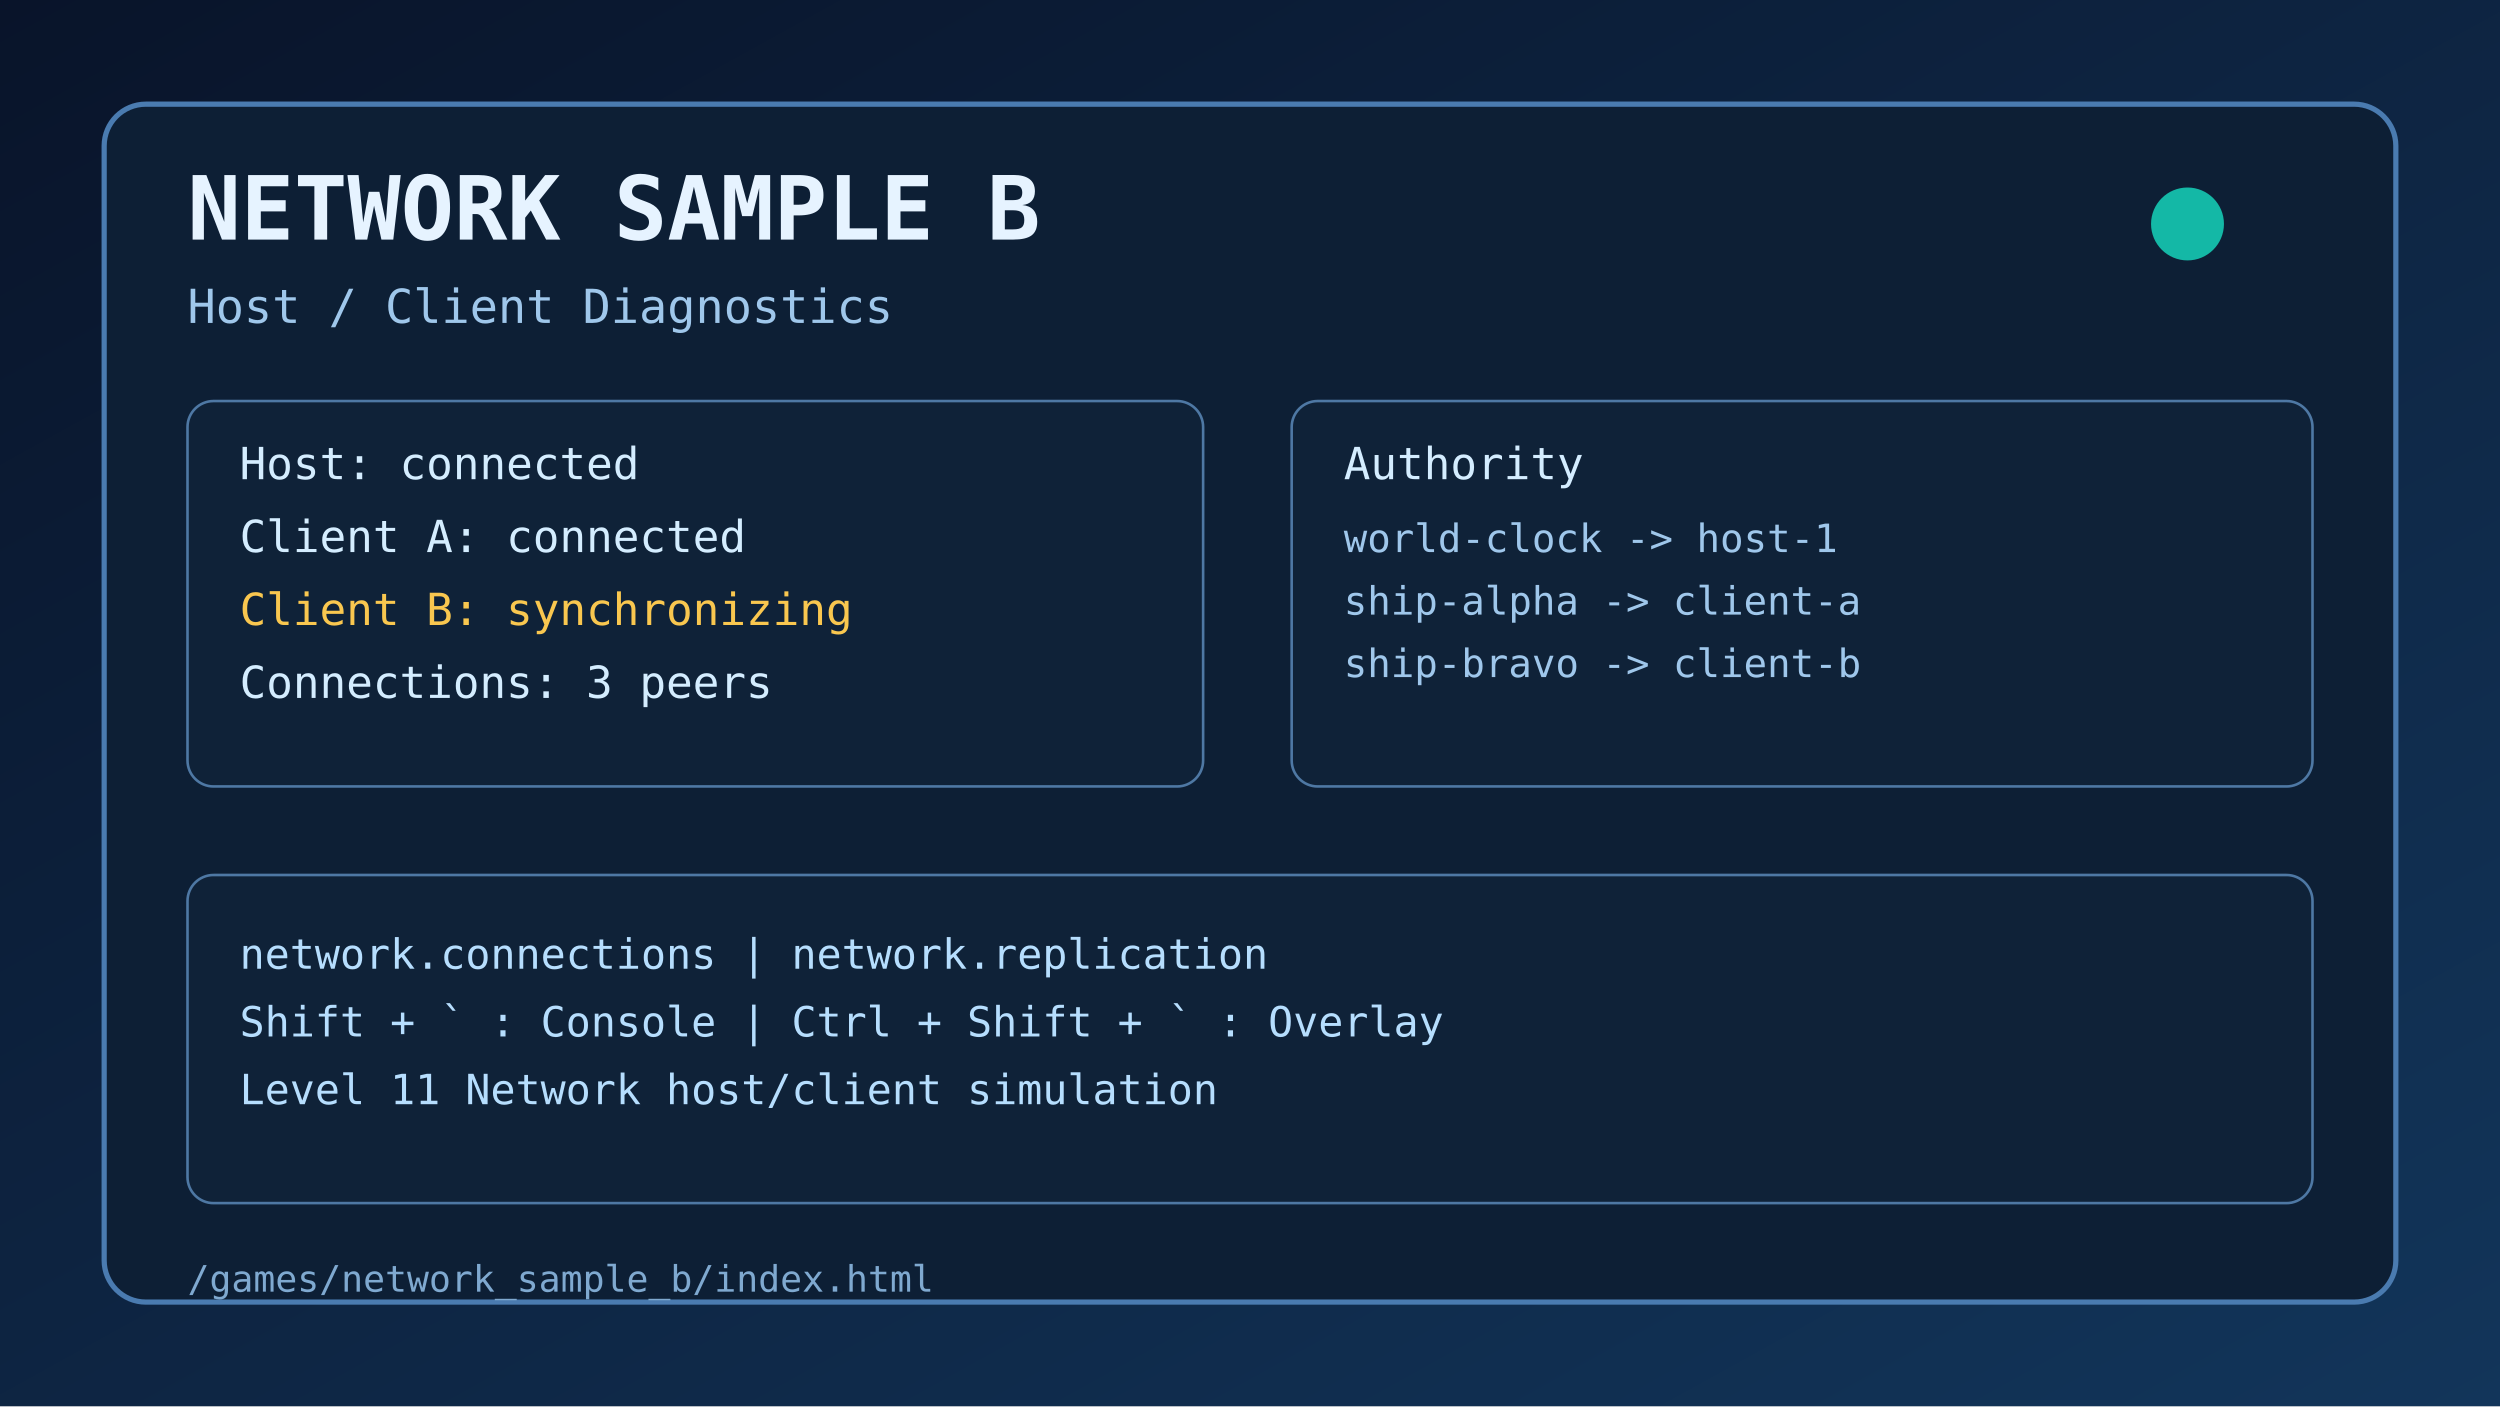
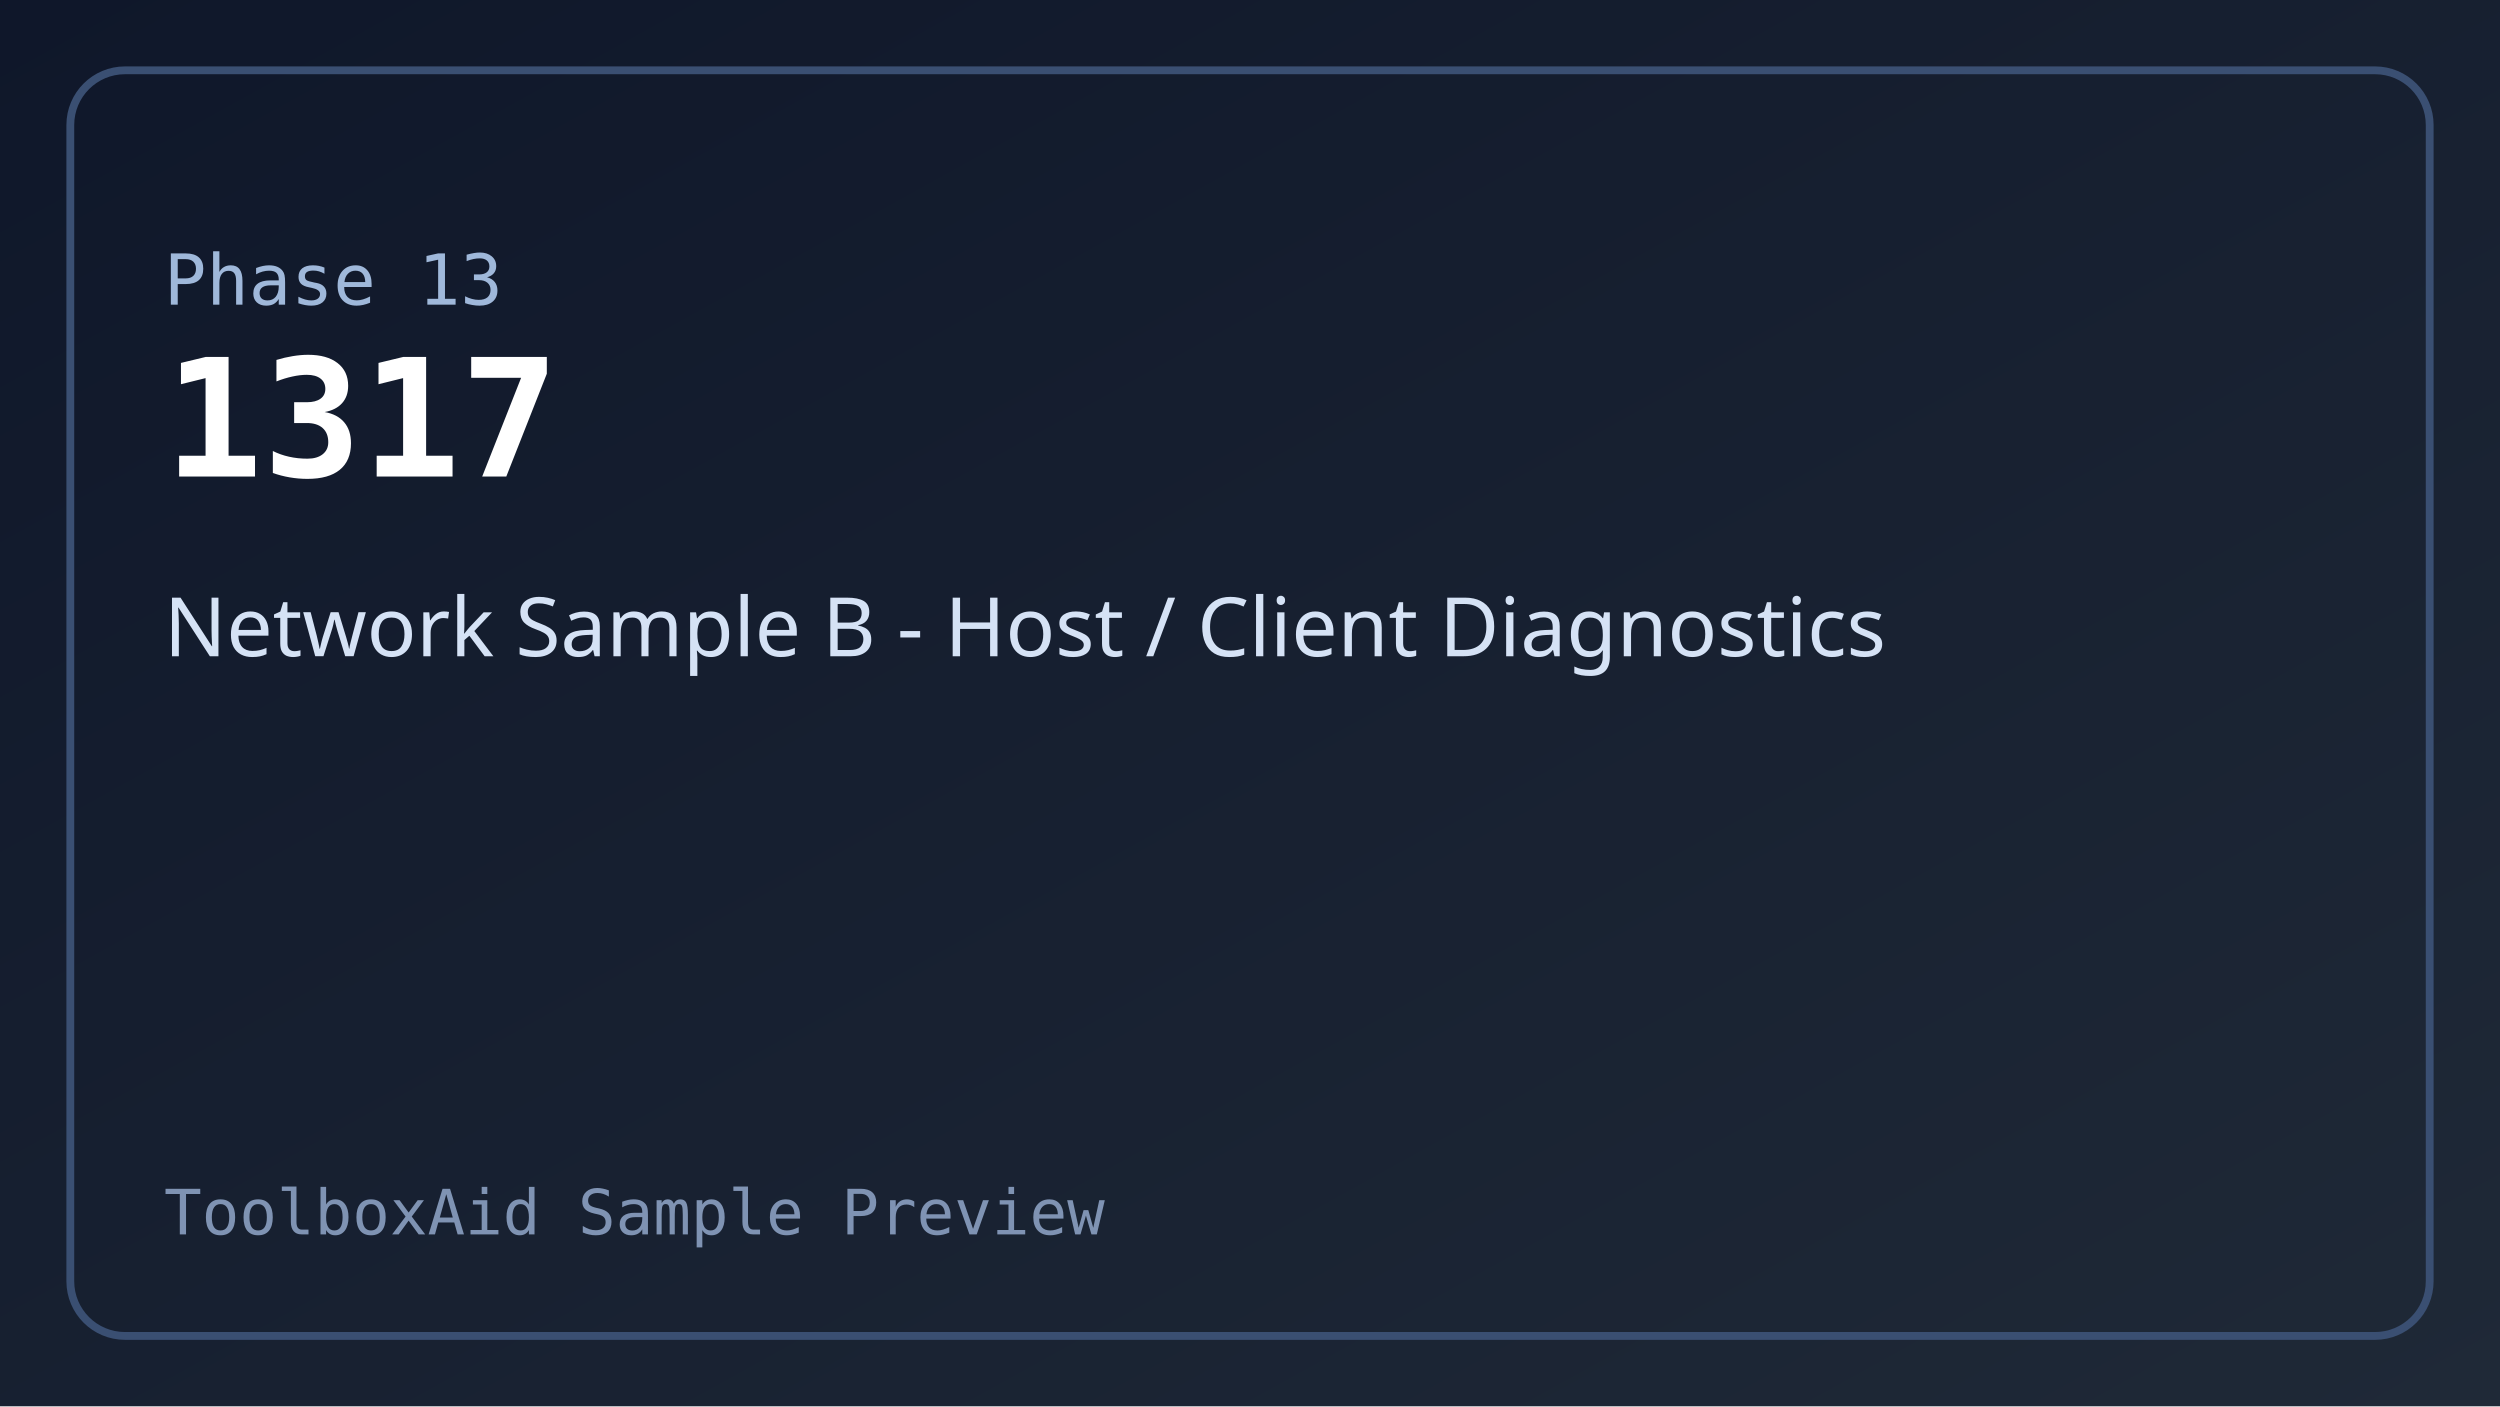
- <svg xmlns="http://www.w3.org/2000/svg" viewBox="0 0 960 540" role="img" aria-labelledby="title desc">
+ <svg xmlns="http://www.w3.org/2000/svg" viewBox="0 0 640 360" role="img" aria-label="Sample preview">
  <defs>
-     <linearGradient id="bg" x1="0" x2="1" y1="0" y2="1">
-       <stop offset="0%" stop-color="#09142a" />
-       <stop offset="100%" stop-color="#12355a" />
+     <linearGradient id="bg" x1="0" y1="0" x2="1" y2="1">
+       <stop offset="0%" stop-color="#0f172a" />
+       <stop offset="100%" stop-color="#1f2937" />
    </linearGradient>
  </defs>
-   <rect width="960" height="540" fill="url(#bg)" />
-   <rect x="40" y="40" width="880" height="460" rx="16" fill="#0d1f35" stroke="#4a7bb0" stroke-width="2" />
-   <text x="72" y="92" fill="#e6f3ff" font-size="34" font-family="monospace" font-weight="700">NETWORK SAMPLE B</text>
-   <text x="72" y="124" fill="#9fc7eb" font-size="18" font-family="monospace">Host / Client Diagnostics</text>
-   <rect x="72" y="154" width="390" height="148" rx="10" fill="#0f2238" stroke="#4e78a4" />
-   <text x="92" y="184" fill="#d4edff" font-size="17" font-family="monospace">Host: connected</text>
-   <text x="92" y="212" fill="#d4edff" font-size="17" font-family="monospace">Client A: connected</text>
-   <text x="92" y="240" fill="#f9c74f" font-size="17" font-family="monospace">Client B: synchronizing</text>
-   <text x="92" y="268" fill="#d4edff" font-size="17" font-family="monospace">Connections: 3 peers</text>
-   <rect x="496" y="154" width="392" height="148" rx="10" fill="#0f2238" stroke="#4e78a4" />
-   <text x="516" y="184" fill="#d4edff" font-size="17" font-family="monospace">Authority</text>
-   <text x="516" y="212" fill="#9fc7eb" font-size="15" font-family="monospace">world-clock -&gt; host-1</text>
-   <text x="516" y="236" fill="#9fc7eb" font-size="15" font-family="monospace">ship-alpha -&gt; client-a</text>
-   <text x="516" y="260" fill="#9fc7eb" font-size="15" font-family="monospace">ship-bravo -&gt; client-b</text>
-   <rect x="72" y="336" width="816" height="126" rx="10" fill="#0f2238" stroke="#4e78a4" />
-   <text x="92" y="372" fill="#b6defe" font-size="16" font-family="monospace">network.connections | network.replication</text>
-   <text x="92" y="398" fill="#b6defe" font-size="16" font-family="monospace">Shift + ` : Console | Ctrl + Shift + ` : Overlay</text>
-   <text x="92" y="424" fill="#b6defe" font-size="16" font-family="monospace">Level 11 Network host/client simulation</text>
-   <circle cx="840" cy="86" r="14" fill="#14b8a6" />
-   <text x="72" y="496" fill="#7fa9d0" font-size="14" font-family="monospace">/games/network_sample_b/index.html</text>
+   <rect width="640" height="360" fill="url(#bg)" />
+   <rect x="18" y="18" width="604" height="324" rx="14" fill="none" stroke="#3a4f72" stroke-width="2" />
+   <text x="42" y="78" fill="#9fb8da" font-family="monospace" font-size="18">Phase 13</text>
+   <text x="42" y="122" fill="#ffffff" font-family="monospace" font-size="42" font-weight="700">1317</text>
+   <text x="42" y="168" fill="#d5e2f5" font-family="sans-serif" font-size="21">Network Sample B - Host / Client Diagnostics</text>
+   <text x="42" y="316" fill="#7f93b3" font-family="monospace" font-size="16">ToolboxAid Sample Preview</text>
</svg>
